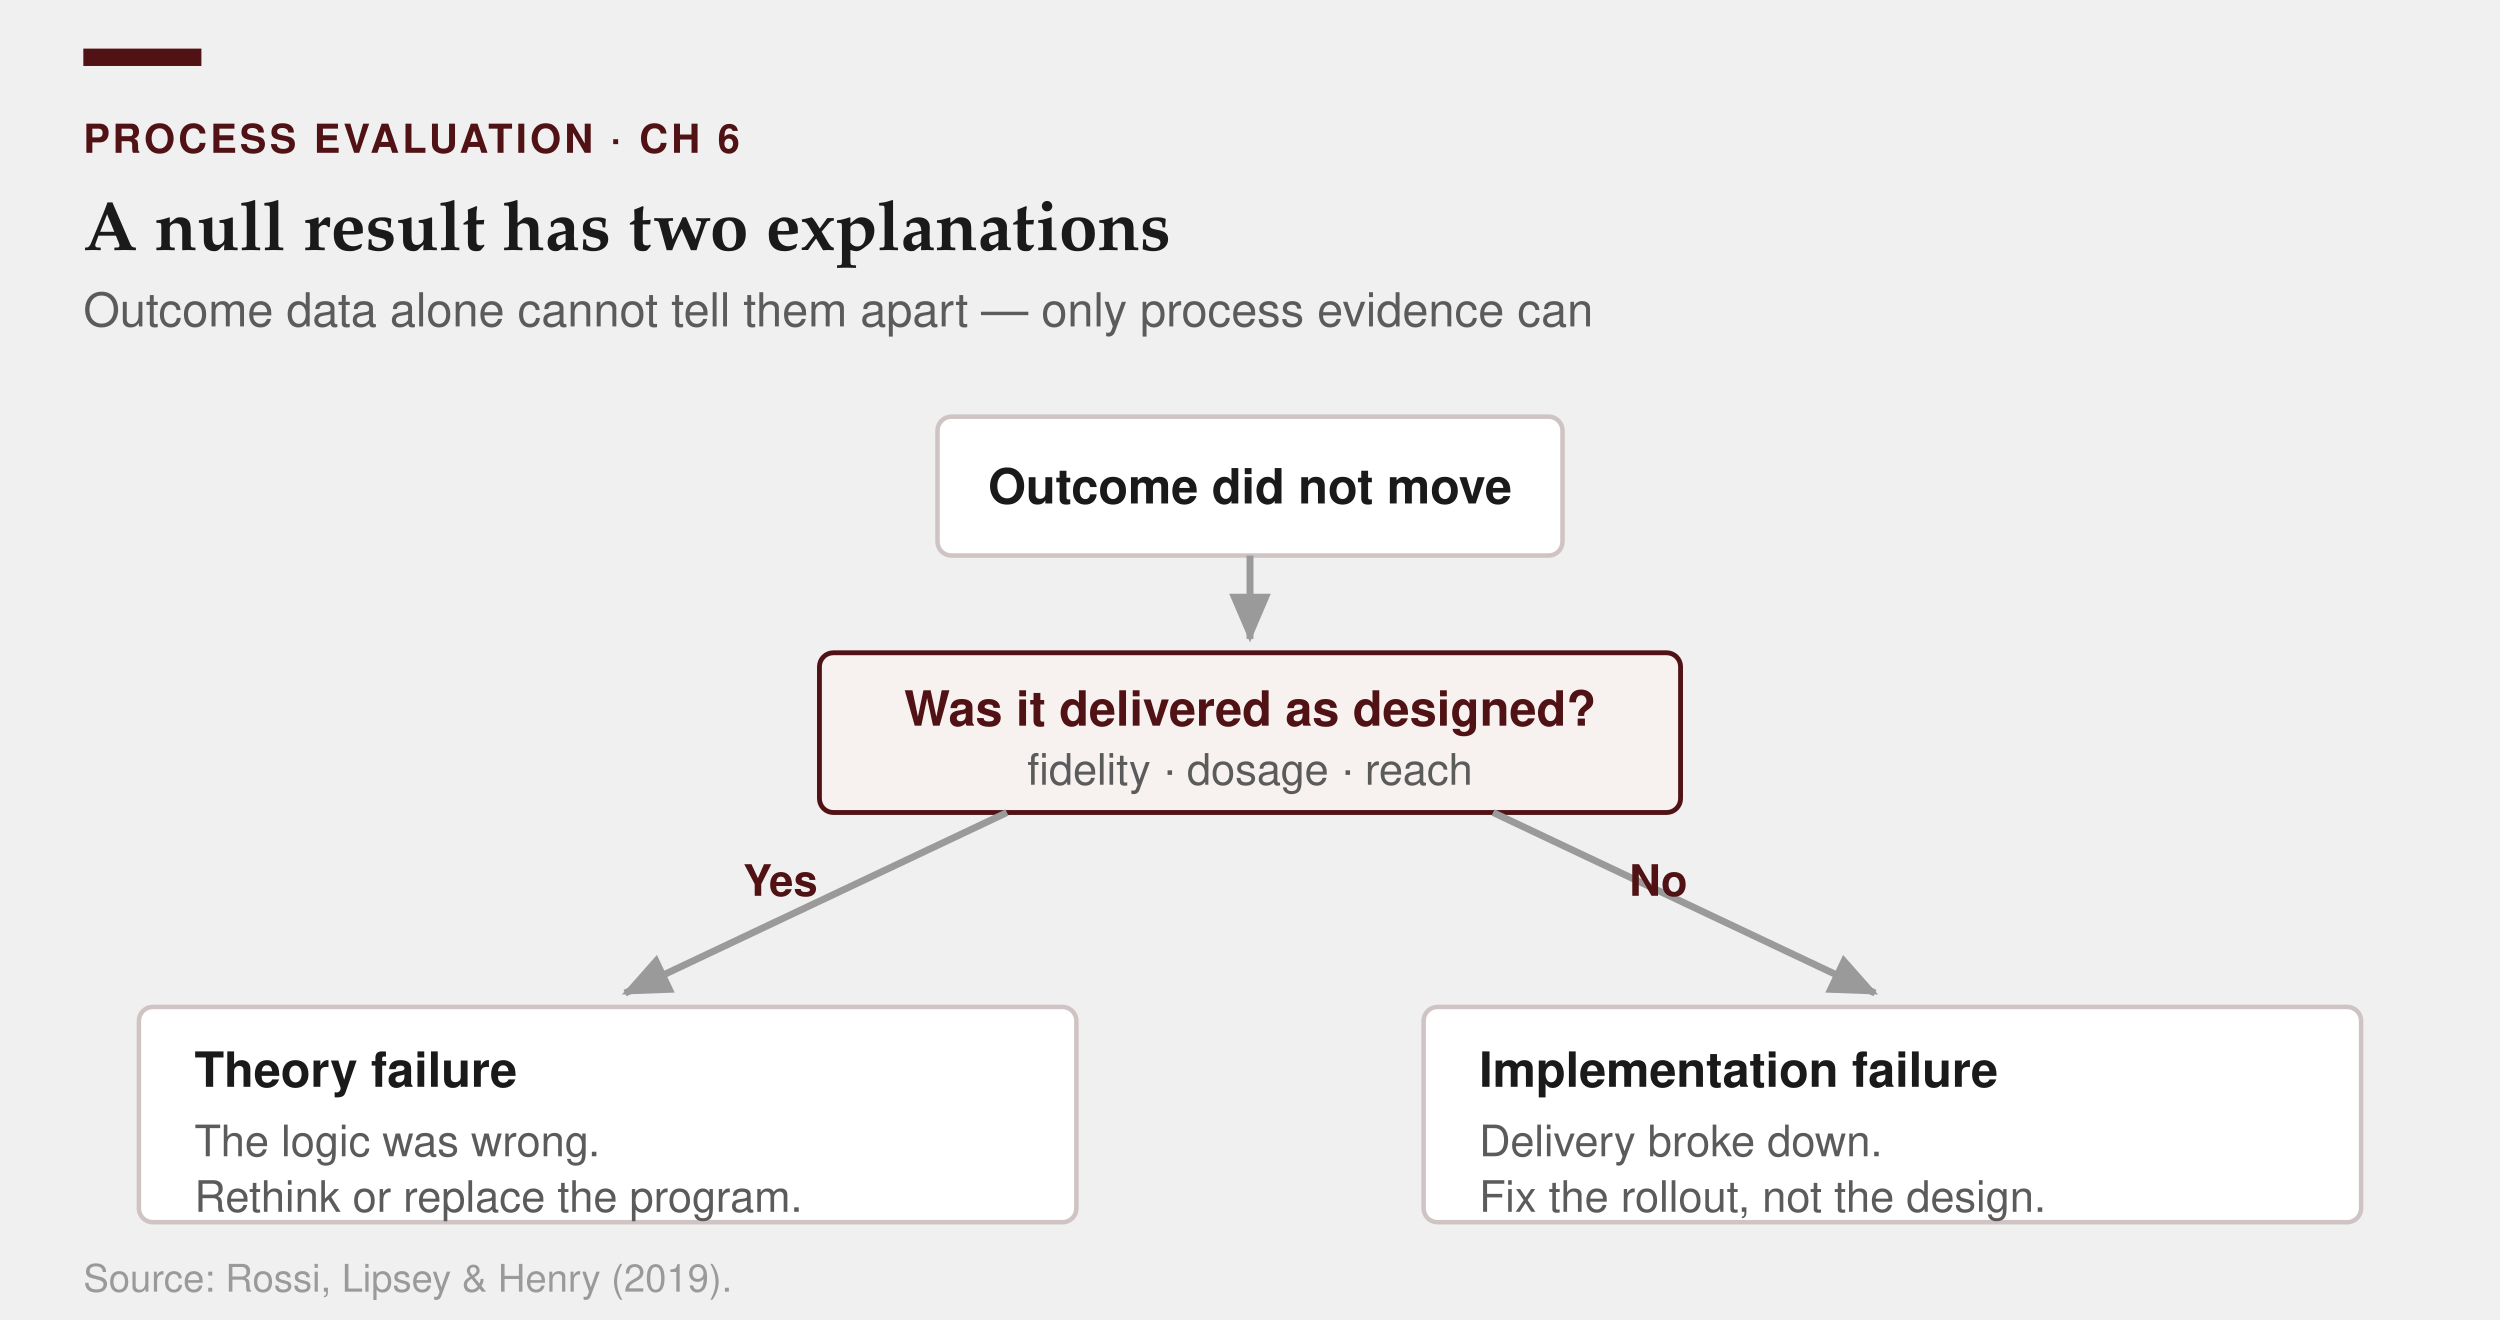
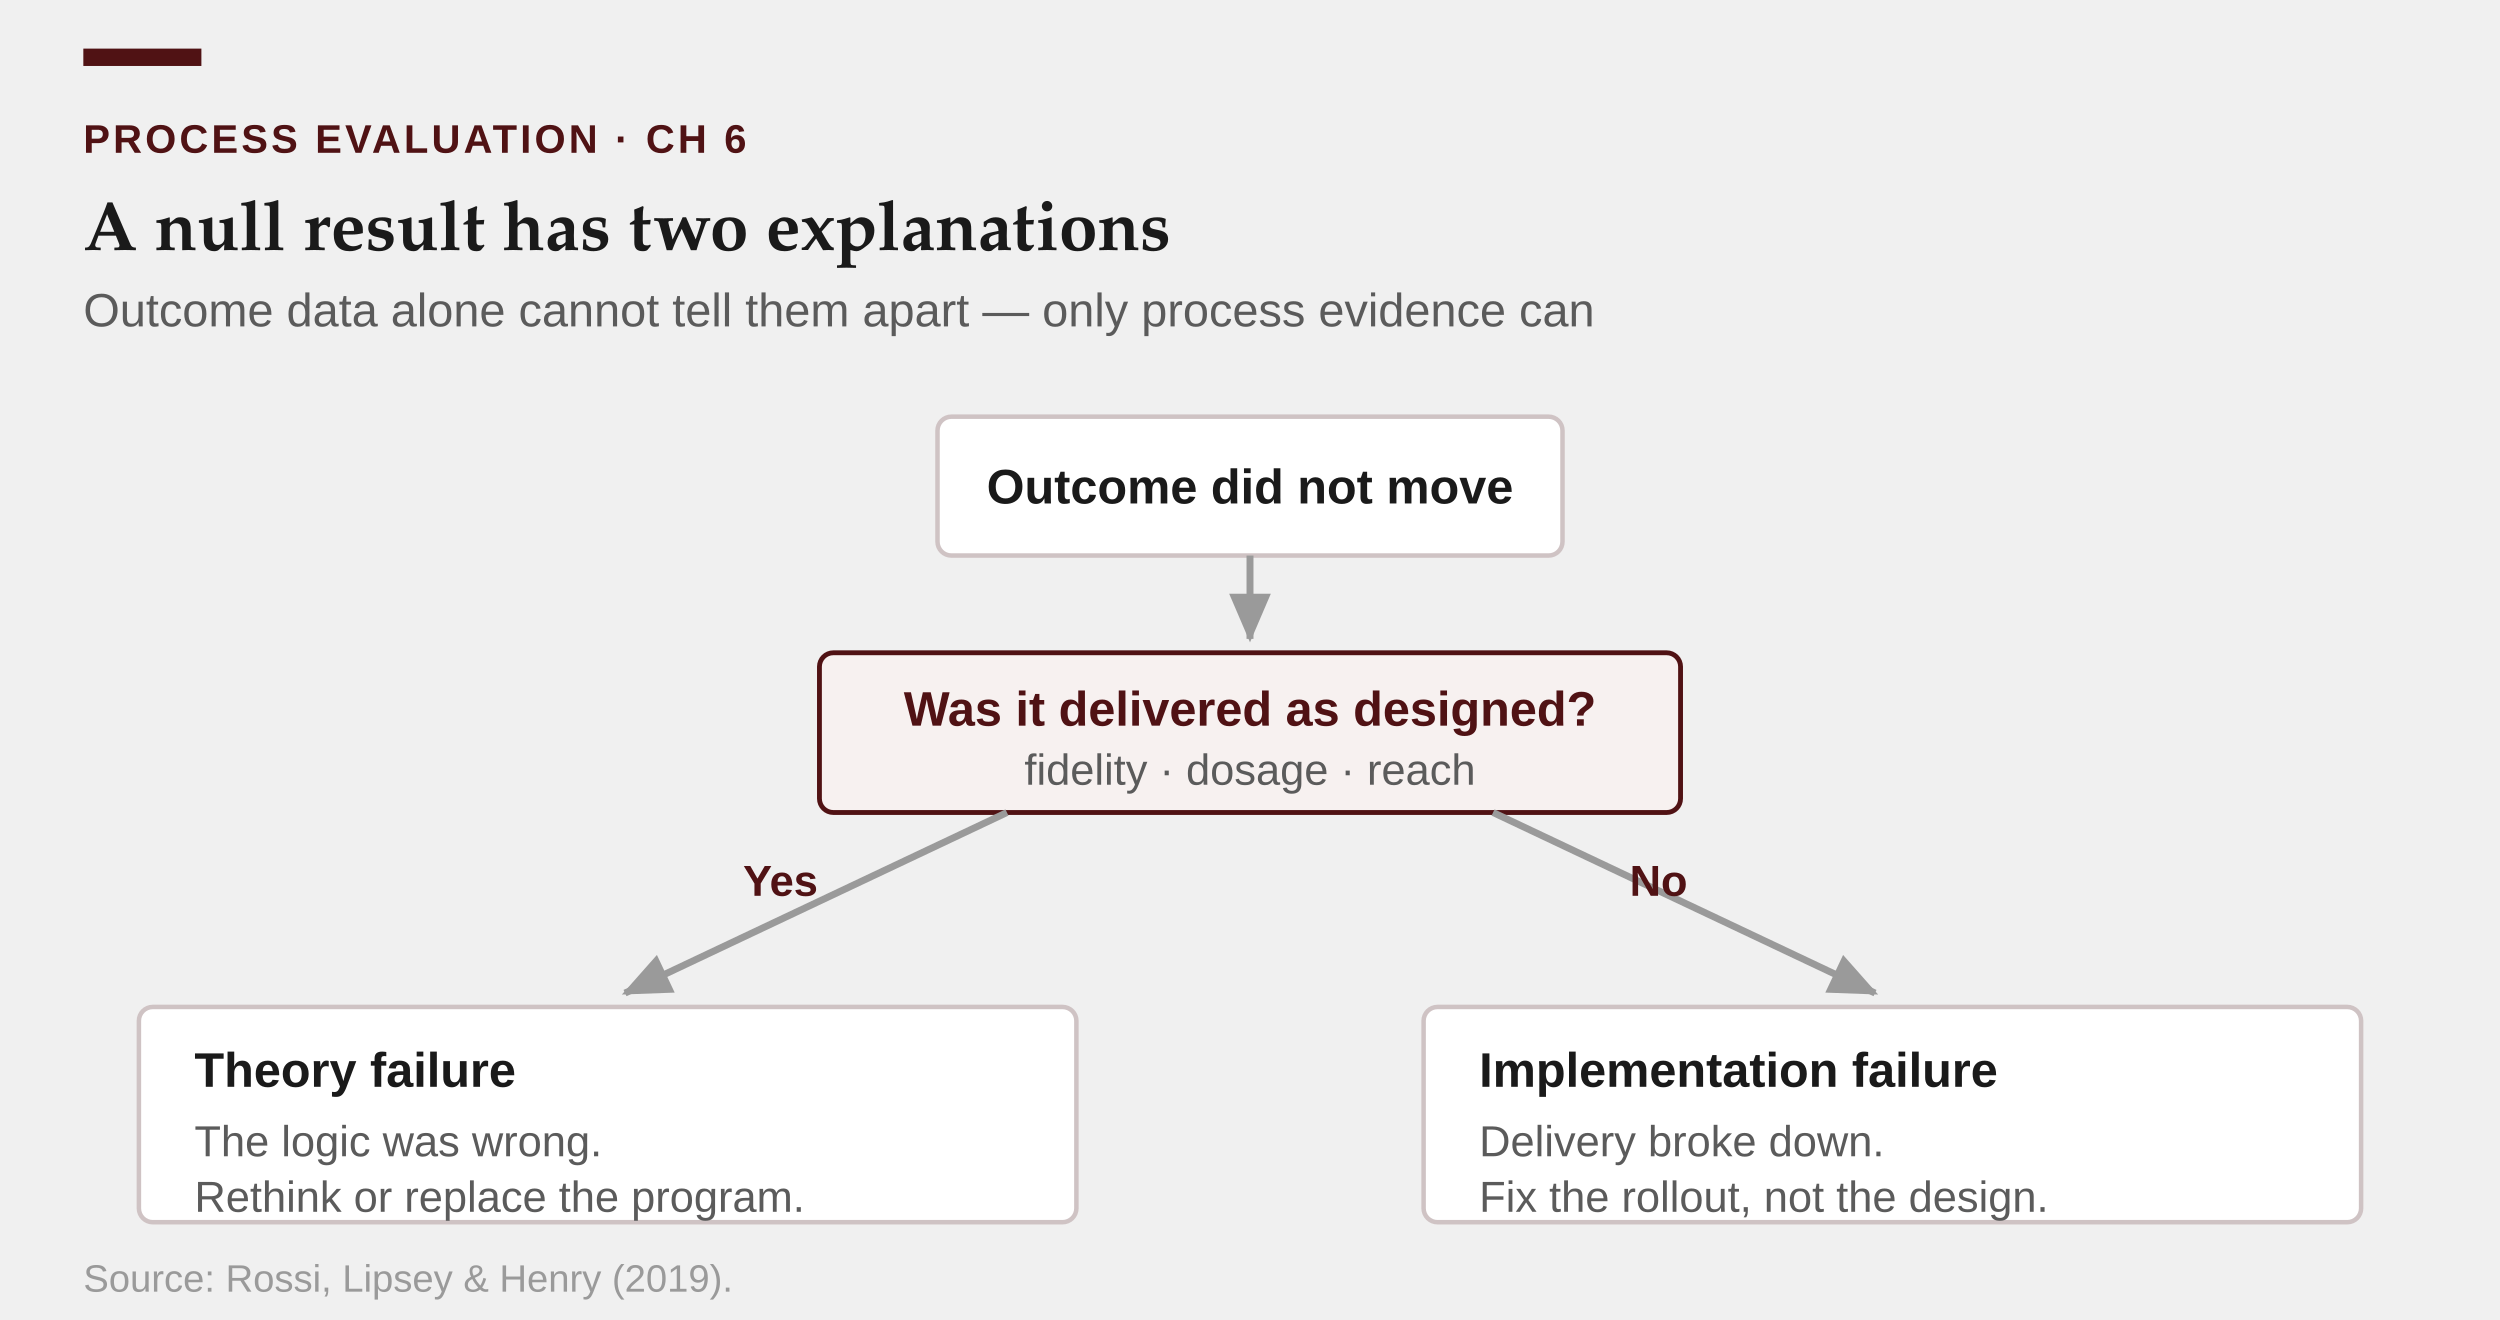
<svg xmlns="http://www.w3.org/2000/svg" viewBox="0 0 720 380" role="img" aria-label="Decision diagram: an outcome that did not move leads to the question, was the program delivered as designed? Yes means theory failure; no means implementation failure.">
  <style>
-     .kick { font: 600 11.5px "DM Sans", -apple-system, BlinkMacSystemFont, "Segoe UI", Helvetica, Arial, sans-serif; letter-spacing: .08em; fill: #501214; }
-     .head { font: 700 20px Spectral, Georgia, "Palatino Linotype", serif; fill: #1a1a1a; }
-     .dek  { font: 400 13.5px "DM Sans", -apple-system, BlinkMacSystemFont, "Segoe UI", Helvetica, Arial, sans-serif; fill: #5b5b5b; }
-     .bt   { font: 700 14px "DM Sans", -apple-system, BlinkMacSystemFont, "Segoe UI", Helvetica, Arial, sans-serif; }
-     .bd   { font: 400 12.5px "DM Sans", -apple-system, BlinkMacSystemFont, "Segoe UI", Helvetica, Arial, sans-serif; fill: #5b5b5b; }
-     .edge { font: 600 12.5px "DM Sans", -apple-system, BlinkMacSystemFont, "Segoe UI", Helvetica, Arial, sans-serif; fill: #501214; }
-     .src  { font: 400 11px "DM Sans", -apple-system, BlinkMacSystemFont, "Segoe UI", Helvetica, Arial, sans-serif; fill: #9a9a9a; }
+     .kick { font: 600 11.5px "Helvetica Neue", Arial, sans-serif; letter-spacing: .08em; fill: #501214; }
+     .head { font: 700 20px "Iowan Old Style", "Palatino Linotype", Palatino, Georgia, serif; fill: #1a1a1a; }
+     .dek  { font: 400 13.5px "Helvetica Neue", Arial, sans-serif; fill: #5b5b5b; }
+     .bt   { font: 700 14px "Helvetica Neue", Arial, sans-serif; }
+     .bd   { font: 400 12.5px "Helvetica Neue", Arial, sans-serif; fill: #5b5b5b; }
+     .edge { font: 600 12.5px "Helvetica Neue", Arial, sans-serif; fill: #501214; }
+     .src  { font: 400 11px "Helvetica Neue", Arial, sans-serif; fill: #9a9a9a; }
    .box  { fill: #ffffff; stroke: #cfc3c4; stroke-width: 1.3; }
    .boxq { fill: #f7f1f0; stroke: #501214; stroke-width: 1.4; }
  </style>
  <rect x="24" y="14" width="34" height="5" fill="#501214" />
  <text x="24" y="44" class="kick">PROCESS EVALUATION · CH 6</text>
  <text x="24" y="72" class="head">A null result has two explanations</text>
  <text x="24" y="94" class="dek">Outcome data alone cannot tell them apart — only process evidence can</text>
  <defs>
    <marker id="a6" markerWidth="9" markerHeight="9" refX="6.5" refY="3" orient="auto">
      <path d="M0,0 L7,3 L0,6 Z" fill="#9a9a9a" />
    </marker>
  </defs>
  <rect x="270" y="120" width="180" height="40" rx="4" class="box" />
  <text x="360" y="145" text-anchor="middle" class="bt" fill="#1a1a1a">Outcome did not move</text>
  <line x1="360" y1="160" x2="360" y2="184" stroke="#9a9a9a" stroke-width="2" marker-end="url(#a6)" />
  <rect x="236" y="188" width="248" height="46" rx="4" class="boxq" />
  <text x="360" y="209" text-anchor="middle" class="bt" fill="#501214">Was it delivered as designed?</text>
  <text x="360" y="226" text-anchor="middle" class="bd">fidelity · dosage · reach</text>
  <line x1="290" y1="234" x2="180" y2="286" stroke="#9a9a9a" stroke-width="2" marker-end="url(#a6)" />
  <text x="214" y="258" class="edge">Yes</text>
  <line x1="430" y1="234" x2="540" y2="286" stroke="#9a9a9a" stroke-width="2" marker-end="url(#a6)" />
  <text x="486" y="258" text-anchor="end" class="edge">No</text>
  <rect x="40" y="290" width="270" height="62" rx="4" class="box" />
  <text x="56" y="313" class="bt" fill="#1a1a1a">Theory failure</text>
  <text x="56" y="333" class="bd">The logic was wrong.</text>
  <text x="56" y="349" class="bd">Rethink or replace the program.</text>
  <rect x="410" y="290" width="270" height="62" rx="4" class="box" />
  <text x="426" y="313" class="bt" fill="#1a1a1a">Implementation failure</text>
  <text x="426" y="333" class="bd">Delivery broke down.</text>
  <text x="426" y="349" class="bd">Fix the rollout, not the design.</text>
  <text x="24" y="372" class="src">Source: Rossi, Lipsey &amp; Henry (2019).</text>
</svg>
